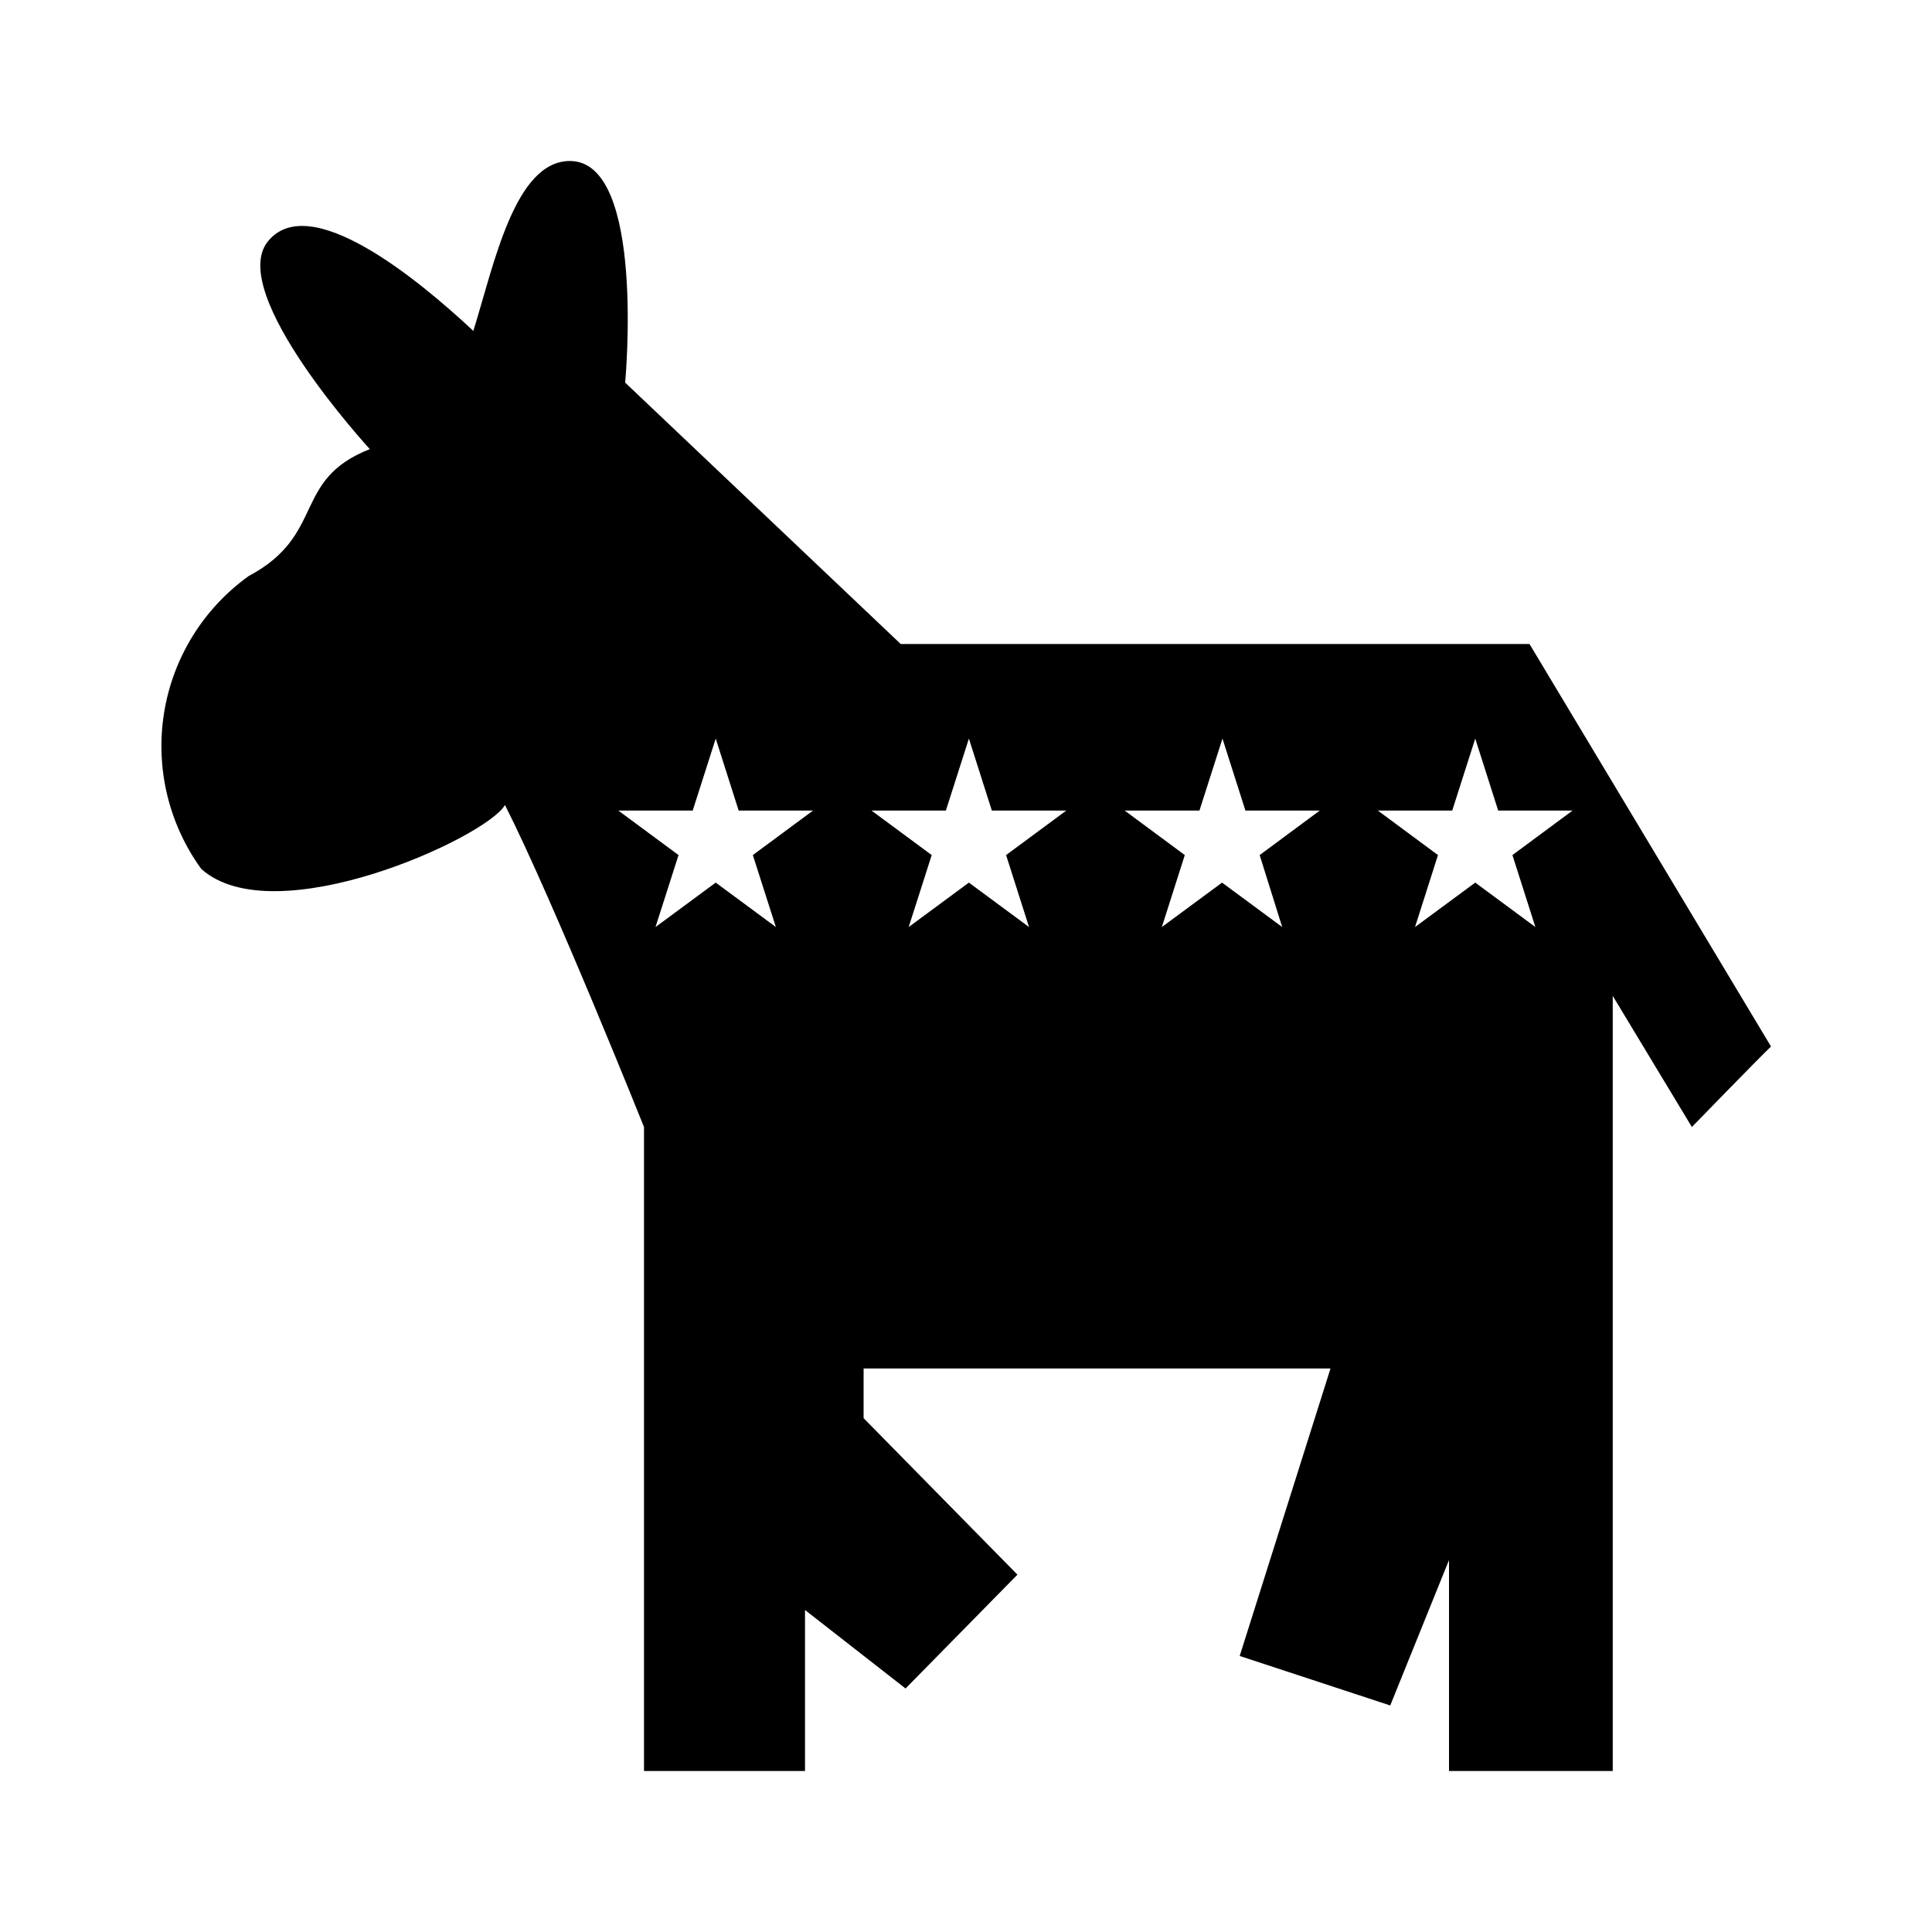
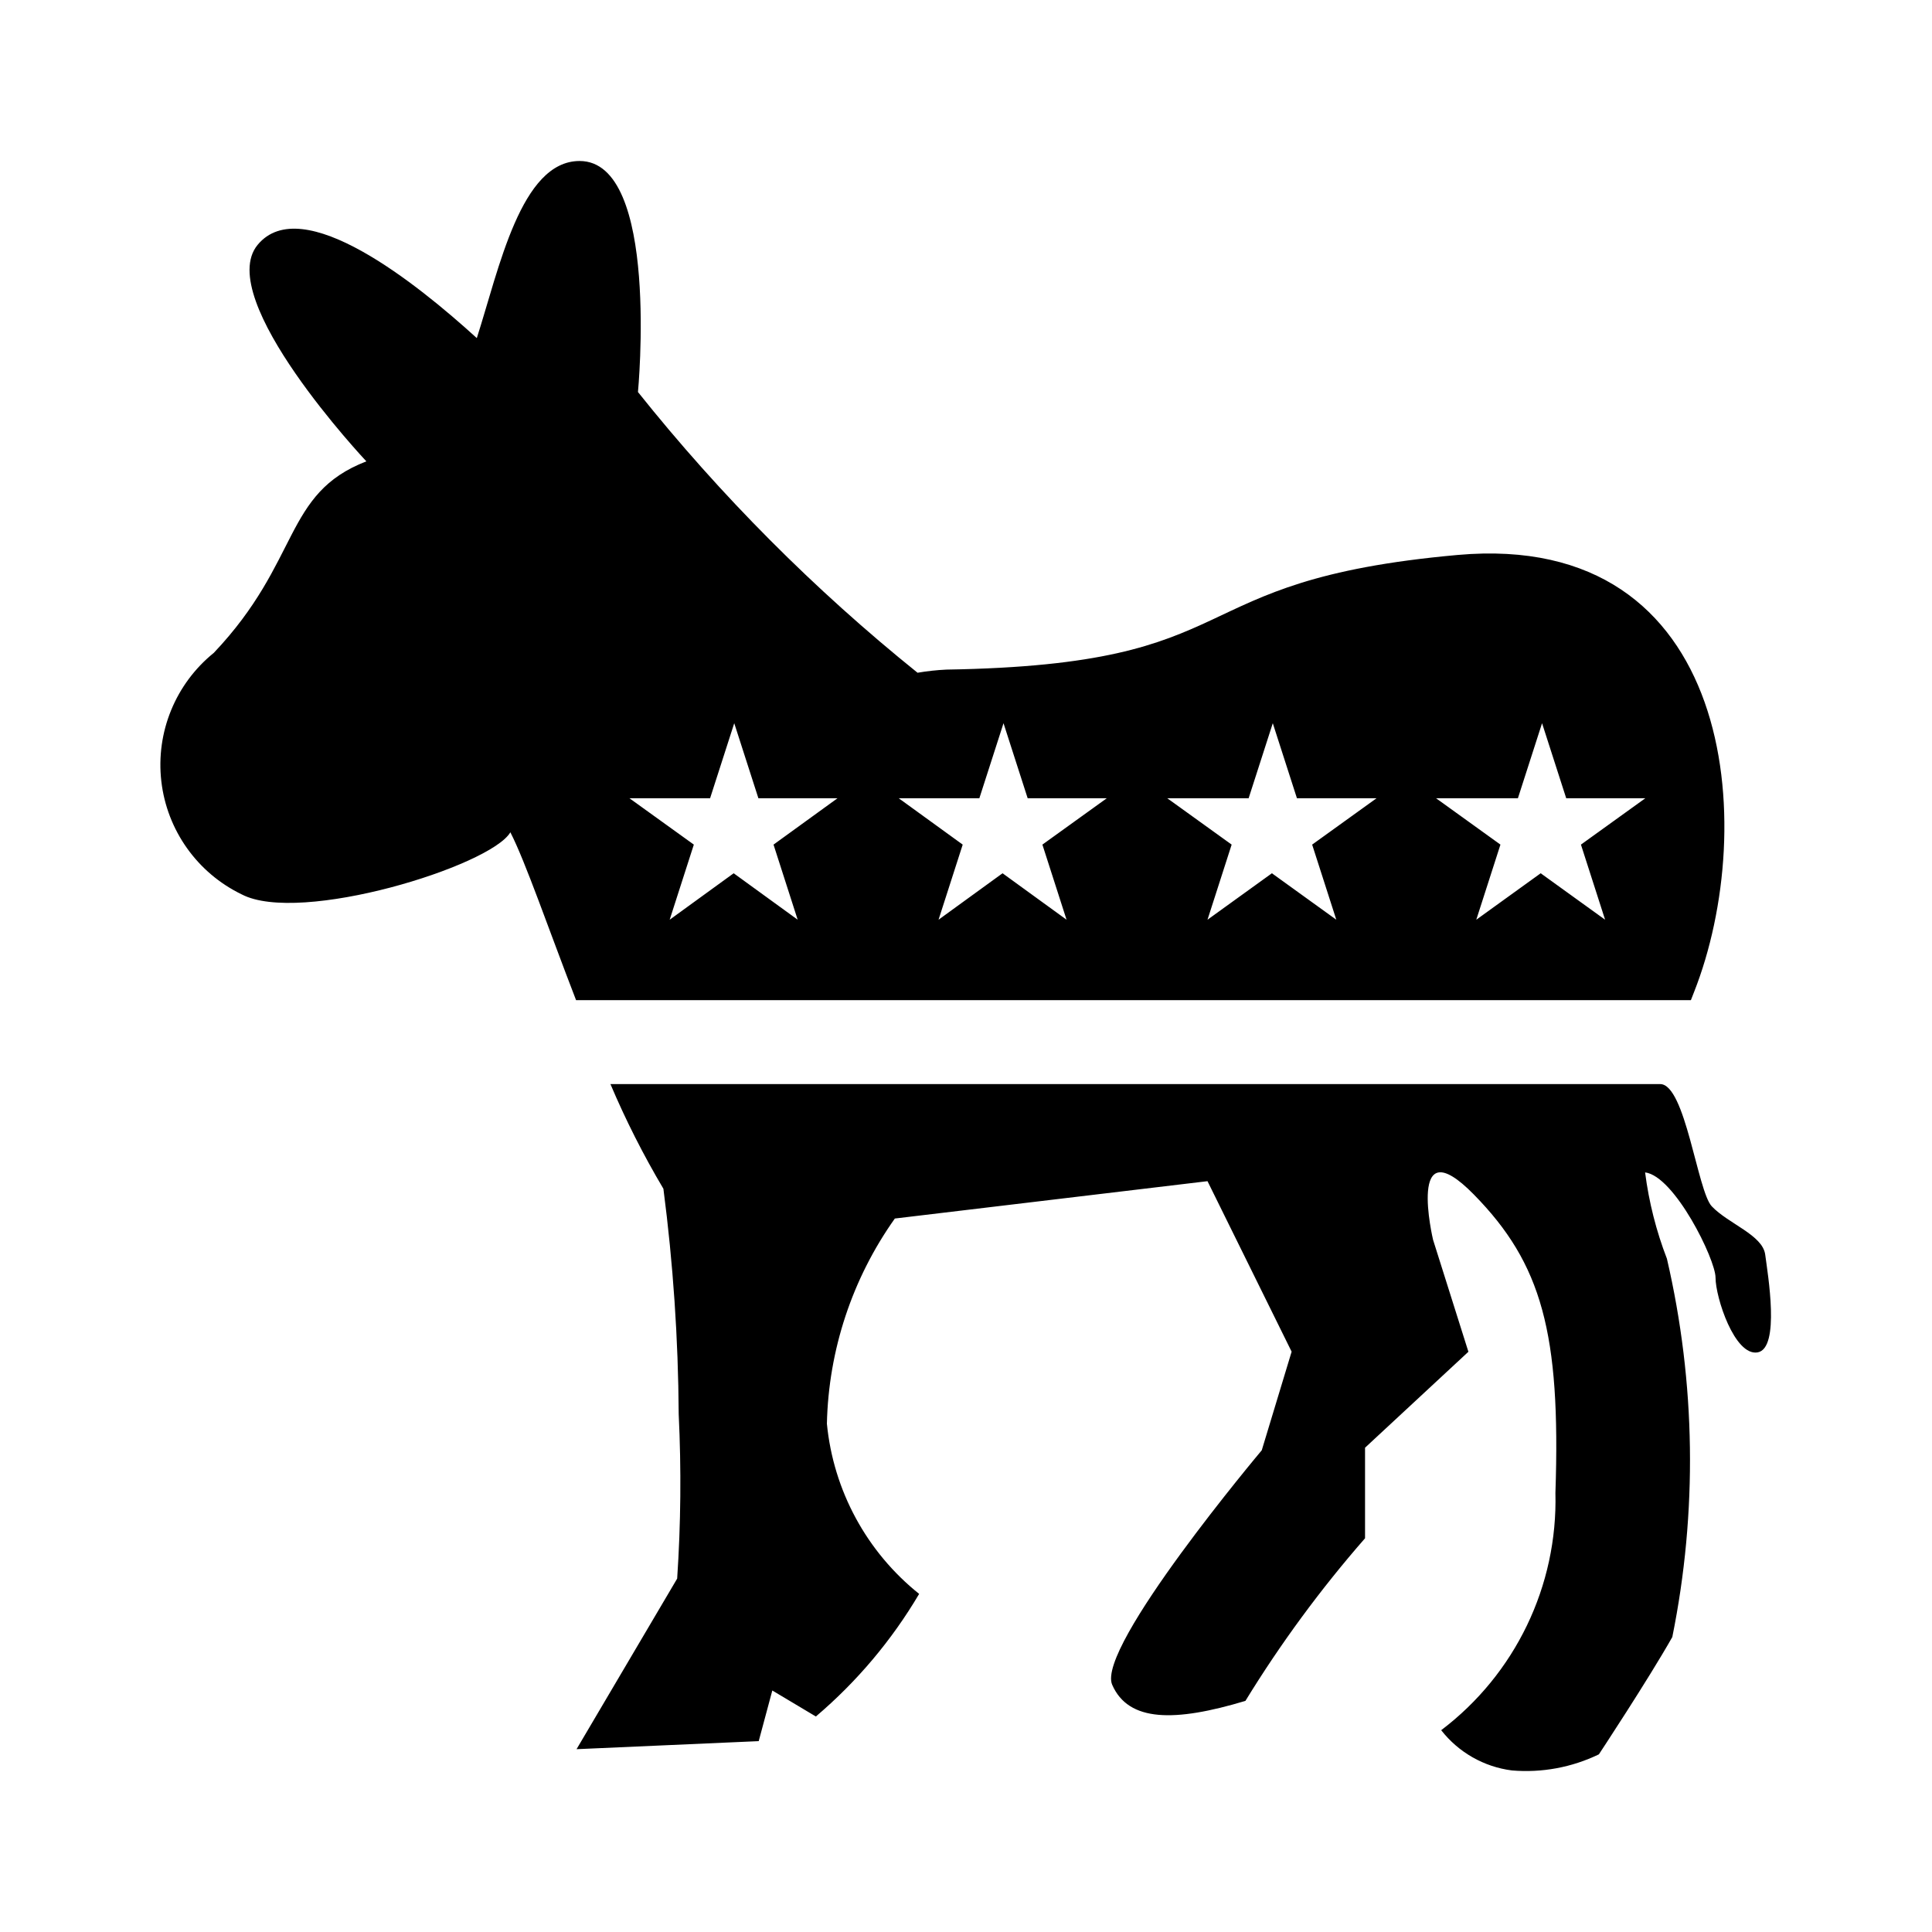
<svg xmlns="http://www.w3.org/2000/svg" viewBox="0 0 24 24">
-   <defs>
-     <style>.a{fill:none;}</style>
-   </defs>
-   <path class="a" d="M0,0H24V24H0Z" />
-   <path d="M19,8H11.189L7.766,4.753S8.024,2,7.08,2c-.686,0-.943,1.285-1.2,2.111C5.194,3.468,3.842,2.358,3.327,3S4.594,5.579,4.594,5.579c-.972.382-.54,1.064-1.505,1.577A2.6,2.6,0,0,0,2.5,10.794c.907.814,3.541-.389,3.773-.794C6.876,11.193,8,14,8,14v8h2V20l1.249.975,1.39-1.414-1.911-1.944V17h5.8L15.4,20.571l1.87.615L18,19.38V22h2.034V12.371L21.017,14s.825-.849.983-1ZM9.638,11.516l-.747-.552-.748.552.286-.894-.748-.553h.924l.286-.894.285.894H10.1l-.748.553Zm3.145,0-.747-.552-.748.552.286-.894-.748-.553h.924l.286-.894.285.894h.925l-.748.553Zm3.145,0-.747-.552-.748.552.285-.894-.747-.553H14.9l.286-.894.285.894h.924l-.747.553Zm3.145,0-.747-.552-.748.552.285-.894-.747-.553h.924l.286-.894.285.894h.924l-.747.553Z" />
+   <path d="M0 0h24v24H0z" fill="none" />
+   <path d="M7.156 12.424h13.849l.039-.1c.811-2.053.519-5.74-2.938-5.43-3.551.319-2.487 1.362-6.35 1.424a2.992 2.992 0 00-.358.039A22.473 22.473 0 017.925 4.87S8.2 2 7.2 2c-.73 0-1 1.339-1.277 2.2-.734-.669-2.172-1.827-2.723-1.158s1.351 2.689 1.351 2.689c-1.033.4-.811 1.235-1.895 2.379a1.788 1.788 0 00.346 3c.724.38 3.09-.349 3.338-.771.189.369.47 1.19.816 2.085zm11.7-2.508l.3-.932.3.932h.983l-.8.576.3.933-.8-.577-.8.577.3-.933-.8-.576zm-3.345 0l.3-.932.3.932h.989l-.8.576.3.933-.8-.577-.8.577.3-.933-.8-.576zm-3.345 0l.3-.932.3.932h.983l-.8.576.3.933-.795-.577-.795.577.3-.933-.795-.576zm-3.345 0l.3-.932.3.932h.983l-.795.576.3.933-.795-.577-.795.577.3-.933-.8-.576zM21.833 16.8c-.285.047-.522-.682-.522-.929 0-.226-.509-1.262-.875-1.307a4.6 4.6 0 00.271 1.072 11.076 11.076 0 01.067 4.7c-.3.53-.912 1.457-.912 1.457a2.078 2.078 0 01-1.081.2 1.328 1.328 0 01-.878-.5 3.581 3.581 0 001.419-2.947c.067-1.986-.169-2.847-1.013-3.707s-.507.562-.507.562l.439 1.391-1.284 1.192v1.125a14.91 14.91 0 00-1.486 2.02c-.878.264-1.452.264-1.655-.2s1.858-2.913 1.858-2.913l.371-1.225L15 14.673l-3.884.464a4.58 4.58 0 00-.844 2.549 3.091 3.091 0 001.146 2.114 6 6 0 01-1.283 1.523L9.594 21l-.169.629-2.263.1 1.25-2.119a17.726 17.726 0 00.019-2.043 22.7 22.7 0 00-.19-2.8 10.787 10.787 0 01-.658-1.3h13.041c.312 0 .463 1.331.64 1.518.205.217.632.356.664.6s.189 1.166-.095 1.215z" />
</svg>
